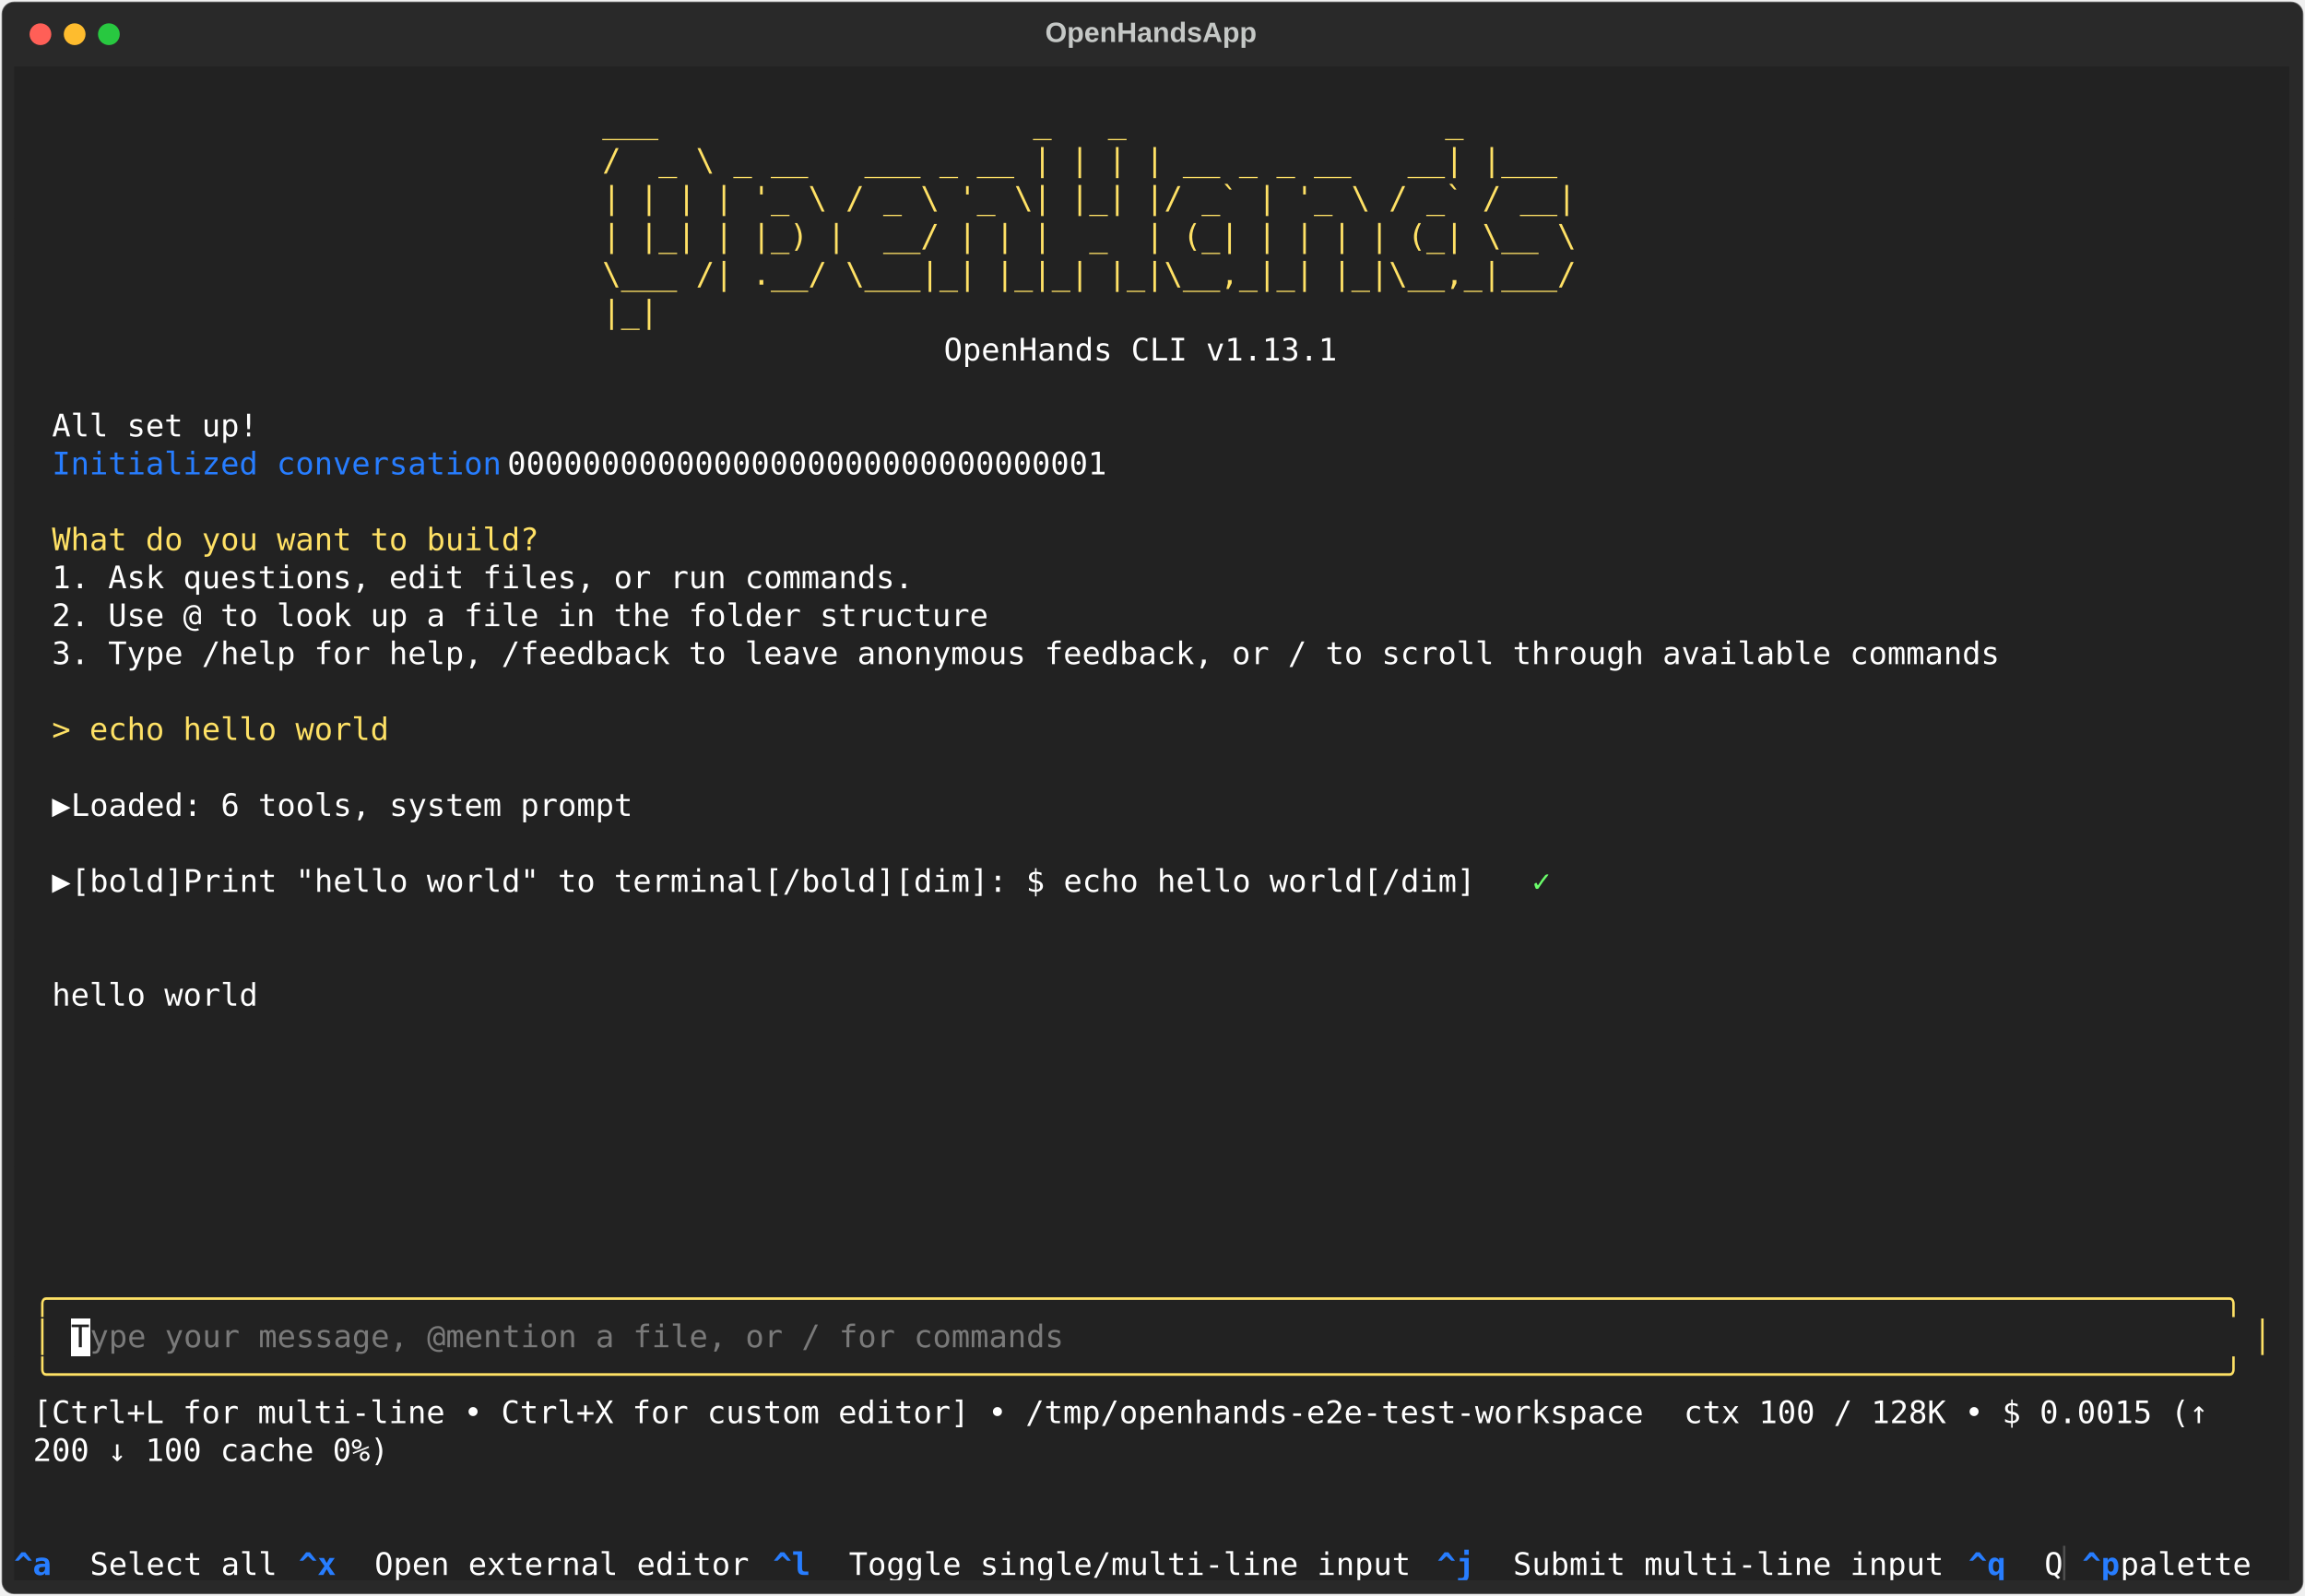
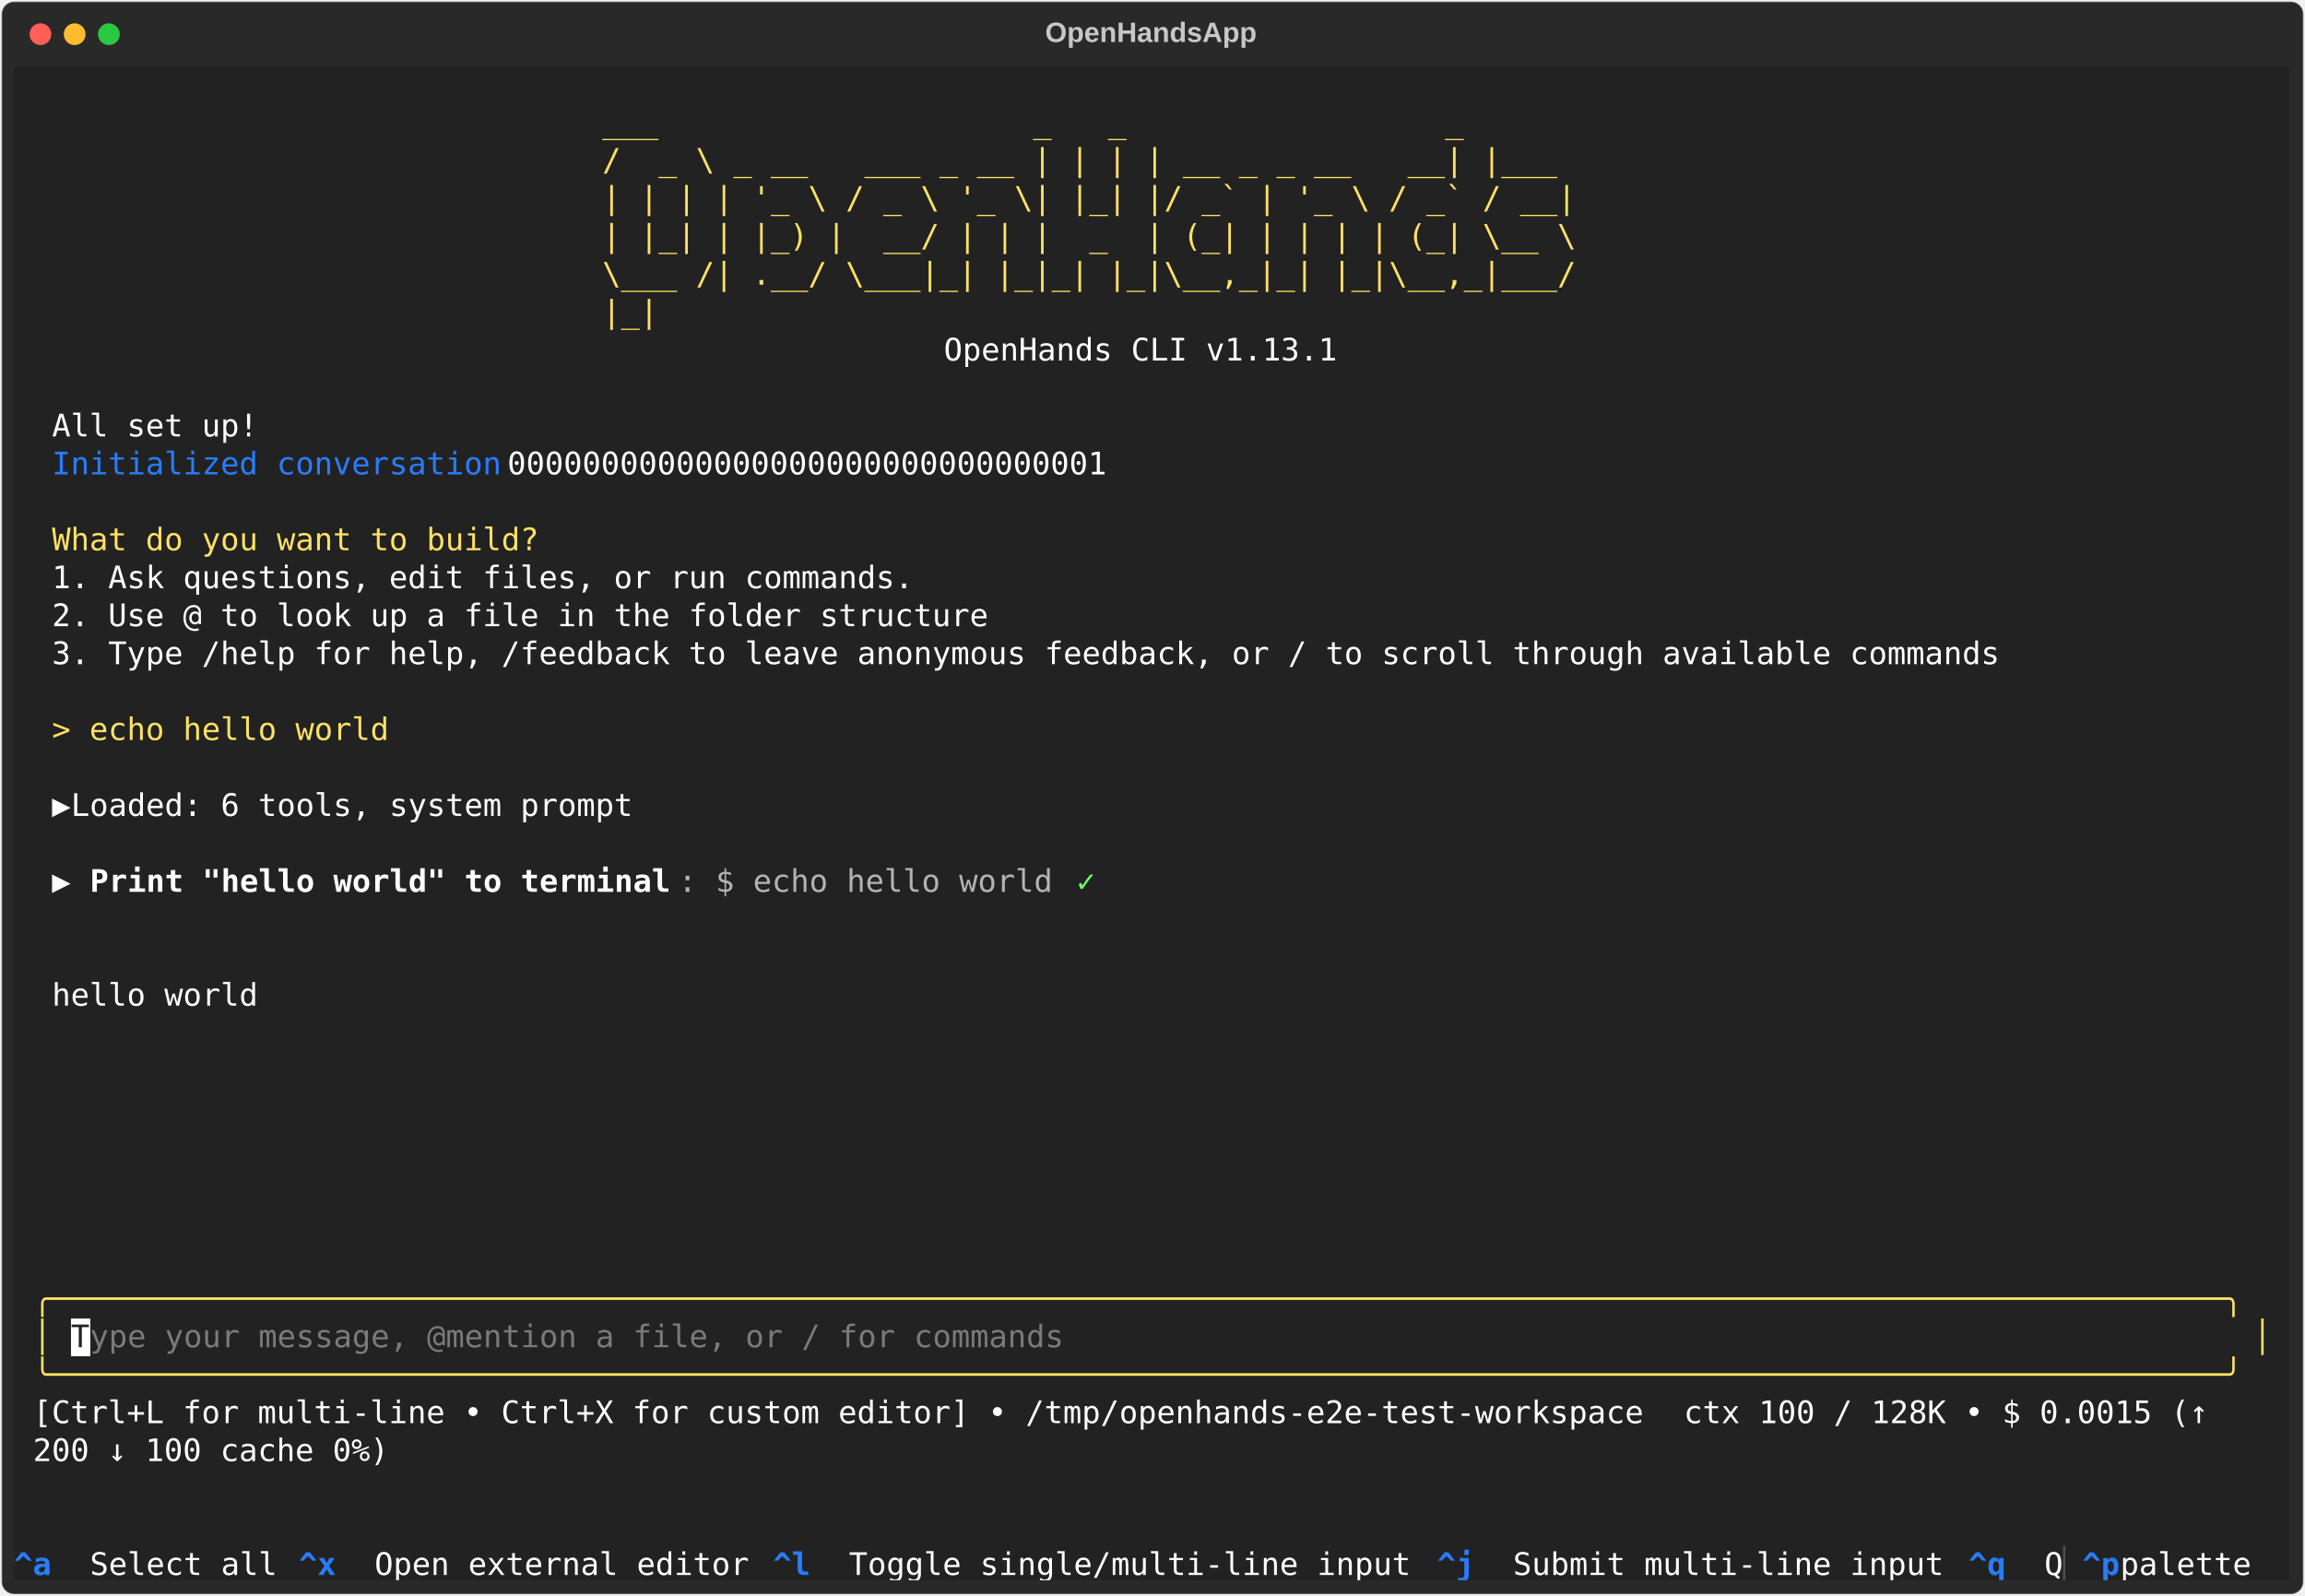
<svg xmlns="http://www.w3.org/2000/svg" class="rich-terminal" viewBox="0 0 1482 1026.0">
  <style>

    @font-face {
        font-family: "Fira Code";
        src: local("FiraCode-Regular"),
                url("https://cdnjs.cloudflare.com/ajax/libs/firacode/6.2.0/woff2/FiraCode-Regular.woff2") format("woff2"),
                url("https://cdnjs.cloudflare.com/ajax/libs/firacode/6.2.0/woff/FiraCode-Regular.woff") format("woff");
        font-style: normal;
        font-weight: 400;
    }
    @font-face {
        font-family: "Fira Code";
        src: local("FiraCode-Bold"),
                url("https://cdnjs.cloudflare.com/ajax/libs/firacode/6.2.0/woff2/FiraCode-Bold.woff2") format("woff2"),
                url("https://cdnjs.cloudflare.com/ajax/libs/firacode/6.2.0/woff/FiraCode-Bold.woff") format("woff");
        font-style: bold;
        font-weight: 700;
    }

    .terminal-matrix {
        font-family: Fira Code, monospace;
        font-size: 20px;
        line-height: 24.4px;
        font-variant-east-asian: full-width;
    }

    .terminal-title {
        font-size: 18px;
        font-weight: bold;
        font-family: arial;
    }

    .terminal-r1 { fill: #c5c8c6 }
.terminal-r2 { fill: #ffe165 }
.terminal-r3 { fill: #ffffff }
.terminal-r4 { fill: #277dff }
.terminal-r5 { fill: #fee165 }
- .terminal-r6 { fill: #6bff6b }
- .terminal-r7 { fill: #222222 }
- .terminal-r8 { fill: #7a7a7a }
- .terminal-r9 { fill: #277dff;font-weight: bold }
- .terminal-r10 { fill: #4e4e4e }
+ .terminal-r6 { fill: #ffffff;font-weight: bold }
+ .terminal-r7 { fill: #b3b3b3 }
+ .terminal-r8 { fill: #6bff6b }
+ .terminal-r9 { fill: #222222 }
+ .terminal-r10 { fill: #7a7a7a }
+ .terminal-r11 { fill: #277dff;font-weight: bold }
+ .terminal-r12 { fill: #4e4e4e }
    </style>
  <defs>
    <clipPath id="terminal-clip-terminal">
      <rect x="0" y="0" width="1463.0" height="975.0" />
    </clipPath>
    <clipPath id="terminal-line-0">
      <rect x="0" y="1.5" width="1464" height="24.65" />
    </clipPath>
    <clipPath id="terminal-line-1">
      <rect x="0" y="25.9" width="1464" height="24.65" />
    </clipPath>
    <clipPath id="terminal-line-2">
      <rect x="0" y="50.3" width="1464" height="24.65" />
    </clipPath>
    <clipPath id="terminal-line-3">
      <rect x="0" y="74.7" width="1464" height="24.65" />
    </clipPath>
    <clipPath id="terminal-line-4">
      <rect x="0" y="99.1" width="1464" height="24.65" />
    </clipPath>
    <clipPath id="terminal-line-5">
      <rect x="0" y="123.5" width="1464" height="24.65" />
    </clipPath>
    <clipPath id="terminal-line-6">
      <rect x="0" y="147.9" width="1464" height="24.65" />
    </clipPath>
    <clipPath id="terminal-line-7">
      <rect x="0" y="172.3" width="1464" height="24.65" />
    </clipPath>
    <clipPath id="terminal-line-8">
      <rect x="0" y="196.7" width="1464" height="24.65" />
    </clipPath>
    <clipPath id="terminal-line-9">
      <rect x="0" y="221.1" width="1464" height="24.65" />
    </clipPath>
    <clipPath id="terminal-line-10">
      <rect x="0" y="245.5" width="1464" height="24.65" />
    </clipPath>
    <clipPath id="terminal-line-11">
      <rect x="0" y="269.9" width="1464" height="24.65" />
    </clipPath>
    <clipPath id="terminal-line-12">
      <rect x="0" y="294.3" width="1464" height="24.65" />
    </clipPath>
    <clipPath id="terminal-line-13">
      <rect x="0" y="318.7" width="1464" height="24.65" />
    </clipPath>
    <clipPath id="terminal-line-14">
      <rect x="0" y="343.1" width="1464" height="24.65" />
    </clipPath>
    <clipPath id="terminal-line-15">
      <rect x="0" y="367.5" width="1464" height="24.65" />
    </clipPath>
    <clipPath id="terminal-line-16">
      <rect x="0" y="391.9" width="1464" height="24.65" />
    </clipPath>
    <clipPath id="terminal-line-17">
      <rect x="0" y="416.3" width="1464" height="24.65" />
    </clipPath>
    <clipPath id="terminal-line-18">
      <rect x="0" y="440.7" width="1464" height="24.65" />
    </clipPath>
    <clipPath id="terminal-line-19">
      <rect x="0" y="465.1" width="1464" height="24.65" />
    </clipPath>
    <clipPath id="terminal-line-20">
      <rect x="0" y="489.5" width="1464" height="24.65" />
    </clipPath>
    <clipPath id="terminal-line-21">
      <rect x="0" y="513.9" width="1464" height="24.65" />
    </clipPath>
    <clipPath id="terminal-line-22">
      <rect x="0" y="538.3" width="1464" height="24.65" />
    </clipPath>
    <clipPath id="terminal-line-23">
      <rect x="0" y="562.7" width="1464" height="24.65" />
    </clipPath>
    <clipPath id="terminal-line-24">
      <rect x="0" y="587.1" width="1464" height="24.65" />
    </clipPath>
    <clipPath id="terminal-line-25">
      <rect x="0" y="611.5" width="1464" height="24.65" />
    </clipPath>
    <clipPath id="terminal-line-26">
      <rect x="0" y="635.9" width="1464" height="24.65" />
    </clipPath>
    <clipPath id="terminal-line-27">
      <rect x="0" y="660.3" width="1464" height="24.65" />
    </clipPath>
    <clipPath id="terminal-line-28">
      <rect x="0" y="684.7" width="1464" height="24.65" />
    </clipPath>
    <clipPath id="terminal-line-29">
      <rect x="0" y="709.1" width="1464" height="24.65" />
    </clipPath>
    <clipPath id="terminal-line-30">
      <rect x="0" y="733.5" width="1464" height="24.65" />
    </clipPath>
    <clipPath id="terminal-line-31">
      <rect x="0" y="757.9" width="1464" height="24.65" />
    </clipPath>
    <clipPath id="terminal-line-32">
      <rect x="0" y="782.3" width="1464" height="24.65" />
    </clipPath>
    <clipPath id="terminal-line-33">
      <rect x="0" y="806.7" width="1464" height="24.65" />
    </clipPath>
    <clipPath id="terminal-line-34">
      <rect x="0" y="831.1" width="1464" height="24.65" />
    </clipPath>
    <clipPath id="terminal-line-35">
      <rect x="0" y="855.5" width="1464" height="24.65" />
    </clipPath>
    <clipPath id="terminal-line-36">
      <rect x="0" y="879.9" width="1464" height="24.65" />
    </clipPath>
    <clipPath id="terminal-line-37">
      <rect x="0" y="904.3" width="1464" height="24.65" />
    </clipPath>
    <clipPath id="terminal-line-38">
      <rect x="0" y="928.7" width="1464" height="24.65" />
    </clipPath>
  </defs>
  <rect fill="#292929" stroke="rgba(255,255,255,0.35)" stroke-width="1" x="1" y="1" width="1480" height="1024" rx="8" />
  <text class="terminal-title" fill="#c5c8c6" text-anchor="middle" x="740" y="27">OpenHandsApp</text>
  <g transform="translate(26,22)">
    <circle cx="0" cy="0" r="7" fill="#ff5f57" />
    <circle cx="22" cy="0" r="7" fill="#febc2e" />
    <circle cx="44" cy="0" r="7" fill="#28c840" />
  </g>
  <g transform="translate(9, 41)" clip-path="url(#terminal-clip-terminal)">
    <rect fill="#222222" x="0" y="1.5" width="1464" height="24.65" shape-rendering="crispEdges" />
    <rect fill="#222222" x="0" y="25.9" width="378.2" height="24.65" shape-rendering="crispEdges" />
    <rect fill="#222222" x="378.2" y="25.9" width="695.4" height="24.65" shape-rendering="crispEdges" />
    <rect fill="#222222" x="1073.6" y="25.9" width="390.4" height="24.65" shape-rendering="crispEdges" />
    <rect fill="#222222" x="0" y="50.3" width="378.2" height="24.65" shape-rendering="crispEdges" />
    <rect fill="#222222" x="378.2" y="50.3" width="695.4" height="24.65" shape-rendering="crispEdges" />
    <rect fill="#222222" x="1073.6" y="50.3" width="390.4" height="24.65" shape-rendering="crispEdges" />
    <rect fill="#222222" x="0" y="74.7" width="378.2" height="24.65" shape-rendering="crispEdges" />
    <rect fill="#222222" x="378.2" y="74.7" width="695.4" height="24.65" shape-rendering="crispEdges" />
    <rect fill="#222222" x="1073.6" y="74.7" width="390.4" height="24.65" shape-rendering="crispEdges" />
    <rect fill="#222222" x="0" y="99.1" width="378.2" height="24.65" shape-rendering="crispEdges" />
    <rect fill="#222222" x="378.2" y="99.1" width="695.4" height="24.65" shape-rendering="crispEdges" />
    <rect fill="#222222" x="1073.6" y="99.1" width="390.4" height="24.65" shape-rendering="crispEdges" />
    <rect fill="#222222" x="0" y="123.5" width="378.2" height="24.65" shape-rendering="crispEdges" />
    <rect fill="#222222" x="378.2" y="123.5" width="695.4" height="24.65" shape-rendering="crispEdges" />
    <rect fill="#222222" x="1073.6" y="123.5" width="390.4" height="24.65" shape-rendering="crispEdges" />
    <rect fill="#222222" x="0" y="147.9" width="378.2" height="24.65" shape-rendering="crispEdges" />
    <rect fill="#222222" x="378.2" y="147.9" width="695.4" height="24.65" shape-rendering="crispEdges" />
    <rect fill="#222222" x="1073.6" y="147.9" width="390.4" height="24.65" shape-rendering="crispEdges" />
    <rect fill="#222222" x="0" y="172.3" width="597.8" height="24.65" shape-rendering="crispEdges" />
    <rect fill="#222222" x="597.8" y="172.3" width="256.2" height="24.65" shape-rendering="crispEdges" />
    <rect fill="#222222" x="854" y="172.3" width="610" height="24.65" shape-rendering="crispEdges" />
    <rect fill="#222222" x="0" y="196.7" width="1464" height="24.65" shape-rendering="crispEdges" />
    <rect fill="#222222" x="0" y="221.1" width="24.4" height="24.65" shape-rendering="crispEdges" />
    <rect fill="#222222" x="24.4" y="221.1" width="134.2" height="24.65" shape-rendering="crispEdges" />
    <rect fill="#222222" x="158.6" y="221.1" width="1305.4" height="24.65" shape-rendering="crispEdges" />
    <rect fill="#222222" x="0" y="245.5" width="24.4" height="24.65" shape-rendering="crispEdges" />
    <rect fill="#222222" x="24.4" y="245.5" width="292.8" height="24.65" shape-rendering="crispEdges" />
    <rect fill="#222222" x="317.2" y="245.5" width="402.6" height="24.65" shape-rendering="crispEdges" />
    <rect fill="#222222" x="719.8" y="245.5" width="744.2" height="24.65" shape-rendering="crispEdges" />
    <rect fill="#222222" x="0" y="269.9" width="1464" height="24.65" shape-rendering="crispEdges" />
    <rect fill="#222222" x="0" y="294.3" width="24.4" height="24.65" shape-rendering="crispEdges" />
    <rect fill="#222222" x="24.4" y="294.3" width="317.2" height="24.65" shape-rendering="crispEdges" />
    <rect fill="#222222" x="341.6" y="294.3" width="1122.4" height="24.65" shape-rendering="crispEdges" />
    <rect fill="#222222" x="0" y="318.7" width="24.4" height="24.65" shape-rendering="crispEdges" />
    <rect fill="#222222" x="24.4" y="318.7" width="561.2" height="24.65" shape-rendering="crispEdges" />
    <rect fill="#222222" x="585.6" y="318.7" width="878.4" height="24.65" shape-rendering="crispEdges" />
    <rect fill="#222222" x="0" y="343.1" width="24.4" height="24.65" shape-rendering="crispEdges" />
    <rect fill="#222222" x="24.4" y="343.1" width="610" height="24.65" shape-rendering="crispEdges" />
    <rect fill="#222222" x="634.4" y="343.1" width="829.6" height="24.65" shape-rendering="crispEdges" />
    <rect fill="#222222" x="0" y="367.5" width="24.4" height="24.65" shape-rendering="crispEdges" />
    <rect fill="#222222" x="24.4" y="367.5" width="1268.8" height="24.65" shape-rendering="crispEdges" />
    <rect fill="#222222" x="1293.2" y="367.5" width="170.8" height="24.65" shape-rendering="crispEdges" />
    <rect fill="#222222" x="0" y="391.9" width="1464" height="24.65" shape-rendering="crispEdges" />
    <rect fill="#222222" x="0" y="416.3" width="24.4" height="24.65" shape-rendering="crispEdges" />
    <rect fill="#222222" x="24.4" y="416.3" width="219.6" height="24.65" shape-rendering="crispEdges" />
    <rect fill="#222222" x="244" y="416.3" width="1220" height="24.65" shape-rendering="crispEdges" />
    <rect fill="#222222" x="0" y="440.7" width="1464" height="24.65" shape-rendering="crispEdges" />
    <rect fill="#222222" x="0" y="465.1" width="24.4" height="24.65" shape-rendering="crispEdges" />
    <rect fill="#222222" x="24.4" y="465.1" width="12.2" height="24.65" shape-rendering="crispEdges" />
    <rect fill="#222222" x="36.6" y="465.1" width="378.2" height="24.65" shape-rendering="crispEdges" />
    <rect fill="#222222" x="414.8" y="465.1" width="1049.2" height="24.65" shape-rendering="crispEdges" />
    <rect fill="#222222" x="0" y="489.5" width="1464" height="24.65" shape-rendering="crispEdges" />
    <rect fill="#222222" x="0" y="513.9" width="24.4" height="24.65" shape-rendering="crispEdges" />
    <rect fill="#222222" x="24.4" y="513.9" width="12.2" height="24.65" shape-rendering="crispEdges" />
-     <rect fill="#222222" x="36.6" y="513.9" width="939.4" height="24.65" shape-rendering="crispEdges" />
-     <rect fill="#222222" x="976" y="513.9" width="12.2" height="24.65" shape-rendering="crispEdges" />
-     <rect fill="#222222" x="988.2" y="513.9" width="475.8" height="24.65" shape-rendering="crispEdges" />
+     <rect fill="#222222" x="36.6" y="513.9" width="12.2" height="24.65" shape-rendering="crispEdges" />
+     <rect fill="#222222" x="48.8" y="513.9" width="378.2" height="24.65" shape-rendering="crispEdges" />
+     <rect fill="#222222" x="427" y="513.9" width="244" height="24.65" shape-rendering="crispEdges" />
+     <rect fill="#222222" x="671" y="513.9" width="12.2" height="24.65" shape-rendering="crispEdges" />
+     <rect fill="#222222" x="683.2" y="513.9" width="12.2" height="24.65" shape-rendering="crispEdges" />
+     <rect fill="#222222" x="695.4" y="513.9" width="768.6" height="24.65" shape-rendering="crispEdges" />
    <rect fill="#222222" x="0" y="538.3" width="1464" height="24.65" shape-rendering="crispEdges" />
    <rect fill="#222222" x="0" y="562.7" width="1464" height="24.65" shape-rendering="crispEdges" />
    <rect fill="#222222" x="0" y="587.1" width="24.4" height="24.65" shape-rendering="crispEdges" />
    <rect fill="#222222" x="24.4" y="587.1" width="134.2" height="24.65" shape-rendering="crispEdges" />
    <rect fill="#222222" x="158.6" y="587.1" width="1305.4" height="24.65" shape-rendering="crispEdges" />
    <rect fill="#222222" x="0" y="611.5" width="1464" height="24.65" shape-rendering="crispEdges" />
    <rect fill="#222222" x="0" y="635.9" width="1464" height="24.65" shape-rendering="crispEdges" />
    <rect fill="#222222" x="0" y="660.3" width="1464" height="24.65" shape-rendering="crispEdges" />
    <rect fill="#222222" x="0" y="684.7" width="1464" height="24.65" shape-rendering="crispEdges" />
    <rect fill="#222222" x="0" y="709.1" width="1464" height="24.65" shape-rendering="crispEdges" />
    <rect fill="#222222" x="0" y="733.5" width="1464" height="24.65" shape-rendering="crispEdges" />
    <rect fill="#222222" x="0" y="757.9" width="12.2" height="24.65" shape-rendering="crispEdges" />
    <rect fill="#222222" x="12.2" y="757.9" width="12.2" height="24.65" shape-rendering="crispEdges" />
    <rect fill="#222222" x="24.4" y="757.9" width="1439.6" height="24.65" shape-rendering="crispEdges" />
    <rect fill="#222222" x="0" y="782.3" width="12.2" height="24.65" shape-rendering="crispEdges" />
    <rect fill="#222222" x="12.2" y="782.3" width="1439.6" height="24.65" shape-rendering="crispEdges" />
    <rect fill="#222222" x="1451.8" y="782.3" width="12.2" height="24.65" shape-rendering="crispEdges" />
    <rect fill="#222222" x="0" y="806.7" width="12.2" height="24.65" shape-rendering="crispEdges" />
    <rect fill="#222222" x="12.2" y="806.7" width="12.2" height="24.65" shape-rendering="crispEdges" />
    <rect fill="#222222" x="24.4" y="806.7" width="12.2" height="24.65" shape-rendering="crispEdges" />
    <rect fill="#ffffff" x="36.6" y="806.7" width="12.2" height="24.65" shape-rendering="crispEdges" />
    <rect fill="#222222" x="48.8" y="806.7" width="634.4" height="24.65" shape-rendering="crispEdges" />
    <rect fill="#222222" x="683.2" y="806.7" width="756.4" height="24.65" shape-rendering="crispEdges" />
    <rect fill="#222222" x="1439.6" y="806.7" width="12.2" height="24.65" shape-rendering="crispEdges" />
    <rect fill="#222222" x="1451.8" y="806.7" width="12.2" height="24.65" shape-rendering="crispEdges" />
    <rect fill="#222222" x="0" y="831.1" width="12.2" height="24.65" shape-rendering="crispEdges" />
    <rect fill="#222222" x="12.2" y="831.1" width="1439.6" height="24.65" shape-rendering="crispEdges" />
    <rect fill="#222222" x="1451.8" y="831.1" width="12.2" height="24.65" shape-rendering="crispEdges" />
    <rect fill="#222222" x="0" y="855.5" width="12.2" height="24.65" shape-rendering="crispEdges" />
    <rect fill="#222222" x="12.2" y="855.5" width="1061.4" height="24.65" shape-rendering="crispEdges" />
    <rect fill="#222222" x="1073.6" y="855.5" width="341.6" height="24.65" shape-rendering="crispEdges" />
    <rect fill="#222222" x="1415.2" y="855.5" width="48.8" height="24.65" shape-rendering="crispEdges" />
    <rect fill="#222222" x="0" y="879.9" width="12.2" height="24.65" shape-rendering="crispEdges" />
    <rect fill="#222222" x="12.2" y="879.9" width="231.8" height="24.65" shape-rendering="crispEdges" />
    <rect fill="#222222" x="244" y="879.9" width="1220" height="24.65" shape-rendering="crispEdges" />
    <rect fill="#222222" x="0" y="904.3" width="1464" height="24.65" shape-rendering="crispEdges" />
    <rect fill="#222222" x="0" y="928.7" width="1464" height="24.65" shape-rendering="crispEdges" />
    <rect fill="#222222" x="0" y="953.1" width="48.8" height="24.65" shape-rendering="crispEdges" />
    <rect fill="#222222" x="48.8" y="953.1" width="134.2" height="24.65" shape-rendering="crispEdges" />
    <rect fill="#222222" x="183" y="953.1" width="48.8" height="24.65" shape-rendering="crispEdges" />
    <rect fill="#222222" x="231.8" y="953.1" width="256.2" height="24.65" shape-rendering="crispEdges" />
    <rect fill="#222222" x="488" y="953.1" width="48.8" height="24.65" shape-rendering="crispEdges" />
    <rect fill="#222222" x="536.8" y="953.1" width="378.2" height="24.65" shape-rendering="crispEdges" />
    <rect fill="#222222" x="915" y="953.1" width="48.8" height="24.65" shape-rendering="crispEdges" />
    <rect fill="#222222" x="963.8" y="953.1" width="292.8" height="24.65" shape-rendering="crispEdges" />
    <rect fill="#222222" x="1256.6" y="953.1" width="48.8" height="24.65" shape-rendering="crispEdges" />
    <rect fill="#222222" x="1305.4" y="953.1" width="12.2" height="24.65" shape-rendering="crispEdges" />
    <rect fill="#222222" x="1317.6" y="953.1" width="12.2" height="24.65" shape-rendering="crispEdges" />
    <rect fill="#222222" x="1329.8" y="953.1" width="24.4" height="24.65" shape-rendering="crispEdges" />
    <rect fill="#222222" x="1354.2" y="953.1" width="97.6" height="24.65" shape-rendering="crispEdges" />
    <rect fill="#222222" x="1451.8" y="953.1" width="12.2" height="24.65" shape-rendering="crispEdges" />
    <g class="terminal-matrix">
      <text class="terminal-r1" x="1464" y="20" textLength="12.2" clip-path="url(#terminal-line-0)">
</text>
      <text class="terminal-r2" x="378.2" y="44.4" textLength="695.4" clip-path="url(#terminal-line-1)">     ___                    _   _                 _      </text>
      <text class="terminal-r1" x="1464" y="44.4" textLength="12.2" clip-path="url(#terminal-line-1)">
</text>
      <text class="terminal-r2" x="378.2" y="68.8" textLength="695.4" clip-path="url(#terminal-line-2)">    /  _ \ _ __   ___ _ __ | | | | __ _ _ __   __| |___  </text>
      <text class="terminal-r1" x="1464" y="68.8" textLength="12.2" clip-path="url(#terminal-line-2)">
</text>
      <text class="terminal-r2" x="378.2" y="93.2" textLength="695.4" clip-path="url(#terminal-line-3)">    | | | | '_ \ / _ \ '_ \| |_| |/ _` | '_ \ / _` / __| </text>
      <text class="terminal-r1" x="1464" y="93.2" textLength="12.2" clip-path="url(#terminal-line-3)">
</text>
      <text class="terminal-r2" x="378.2" y="117.6" textLength="695.4" clip-path="url(#terminal-line-4)">    | |_| | |_) |  __/ | | |  _  | (_| | | | | (_| \__ \ </text>
      <text class="terminal-r1" x="1464" y="117.6" textLength="12.2" clip-path="url(#terminal-line-4)">
</text>
      <text class="terminal-r2" x="378.2" y="142" textLength="695.4" clip-path="url(#terminal-line-5)">    \___ /| .__/ \___|_| |_|_| |_|\__,_|_| |_|\__,_|___/ </text>
      <text class="terminal-r1" x="1464" y="142" textLength="12.2" clip-path="url(#terminal-line-5)">
</text>
      <text class="terminal-r2" x="378.2" y="166.4" textLength="695.4" clip-path="url(#terminal-line-6)">          |_|                                            </text>
      <text class="terminal-r1" x="1464" y="166.4" textLength="12.2" clip-path="url(#terminal-line-6)">
</text>
      <text class="terminal-r3" x="597.8" y="190.8" textLength="256.2" clip-path="url(#terminal-line-7)">OpenHands CLI v1.13.1</text>
      <text class="terminal-r1" x="1464" y="190.8" textLength="12.2" clip-path="url(#terminal-line-7)">
</text>
      <text class="terminal-r1" x="1464" y="215.2" textLength="12.2" clip-path="url(#terminal-line-8)">
</text>
      <text class="terminal-r3" x="24.4" y="239.6" textLength="134.2" clip-path="url(#terminal-line-9)">All set up!</text>
      <text class="terminal-r1" x="1464" y="239.6" textLength="12.2" clip-path="url(#terminal-line-9)">
</text>
      <text class="terminal-r4" x="24.4" y="264" textLength="292.8" clip-path="url(#terminal-line-10)">Initialized conversation</text>
      <text class="terminal-r3" x="317.2" y="264" textLength="402.6" clip-path="url(#terminal-line-10)"> 00000000000000000000000000000001</text>
      <text class="terminal-r1" x="1464" y="264" textLength="12.2" clip-path="url(#terminal-line-10)">
</text>
      <text class="terminal-r1" x="1464" y="288.4" textLength="12.2" clip-path="url(#terminal-line-11)">
</text>
      <text class="terminal-r2" x="24.4" y="312.8" textLength="317.2" clip-path="url(#terminal-line-12)">What do you want to build?</text>
      <text class="terminal-r1" x="1464" y="312.8" textLength="12.2" clip-path="url(#terminal-line-12)">
</text>
      <text class="terminal-r3" x="24.4" y="337.2" textLength="561.2" clip-path="url(#terminal-line-13)">1. Ask questions, edit files, or run commands.</text>
      <text class="terminal-r1" x="1464" y="337.2" textLength="12.2" clip-path="url(#terminal-line-13)">
</text>
      <text class="terminal-r3" x="24.4" y="361.6" textLength="610" clip-path="url(#terminal-line-14)">2. Use @ to look up a file in the folder structure</text>
      <text class="terminal-r1" x="1464" y="361.6" textLength="12.2" clip-path="url(#terminal-line-14)">
</text>
      <text class="terminal-r3" x="24.4" y="386" textLength="1268.8" clip-path="url(#terminal-line-15)">3. Type /help for help, /feedback to leave anonymous feedback, or / to scroll through available commands</text>
      <text class="terminal-r1" x="1464" y="386" textLength="12.2" clip-path="url(#terminal-line-15)">
</text>
      <text class="terminal-r1" x="1464" y="410.4" textLength="12.2" clip-path="url(#terminal-line-16)">
</text>
      <text class="terminal-r5" x="24.4" y="434.8" textLength="219.6" clip-path="url(#terminal-line-17)">&gt; echo hello world</text>
      <text class="terminal-r1" x="1464" y="434.8" textLength="12.2" clip-path="url(#terminal-line-17)">
</text>
      <text class="terminal-r1" x="1464" y="459.2" textLength="12.2" clip-path="url(#terminal-line-18)">
</text>
      <text class="terminal-r3" x="24.4" y="483.6" textLength="12.2" clip-path="url(#terminal-line-19)">▶</text>
      <text class="terminal-r3" x="36.6" y="483.6" textLength="378.2" clip-path="url(#terminal-line-19)"> Loaded: 6 tools, system prompt</text>
      <text class="terminal-r1" x="1464" y="483.6" textLength="12.2" clip-path="url(#terminal-line-19)">
</text>
      <text class="terminal-r1" x="1464" y="508" textLength="12.2" clip-path="url(#terminal-line-20)">
</text>
      <text class="terminal-r3" x="24.4" y="532.4" textLength="12.2" clip-path="url(#terminal-line-21)">▶</text>
-       <text class="terminal-r3" x="36.6" y="532.4" textLength="939.4" clip-path="url(#terminal-line-21)"> [bold]Print "hello world" to terminal[/bold][dim]: $ echo hello world[/dim] </text>
-       <text class="terminal-r6" x="976" y="532.4" textLength="12.2" clip-path="url(#terminal-line-21)">✓</text>
+       <text class="terminal-r6" x="48.8" y="532.4" textLength="378.2" clip-path="url(#terminal-line-21)">Print "hello world" to terminal</text>
+       <text class="terminal-r7" x="427" y="532.4" textLength="244" clip-path="url(#terminal-line-21)">: $ echo hello world</text>
+       <text class="terminal-r8" x="683.2" y="532.4" textLength="12.2" clip-path="url(#terminal-line-21)">✓</text>
      <text class="terminal-r1" x="1464" y="532.4" textLength="12.2" clip-path="url(#terminal-line-21)">
</text>
      <text class="terminal-r1" x="1464" y="556.8" textLength="12.2" clip-path="url(#terminal-line-22)">
</text>
      <text class="terminal-r1" x="1464" y="581.2" textLength="12.2" clip-path="url(#terminal-line-23)">
</text>
      <text class="terminal-r3" x="24.4" y="605.6" textLength="134.2" clip-path="url(#terminal-line-24)">hello world</text>
      <text class="terminal-r1" x="1464" y="605.6" textLength="12.2" clip-path="url(#terminal-line-24)">
</text>
      <text class="terminal-r1" x="1464" y="630" textLength="12.2" clip-path="url(#terminal-line-25)">
</text>
      <text class="terminal-r1" x="1464" y="654.4" textLength="12.2" clip-path="url(#terminal-line-26)">
</text>
      <text class="terminal-r1" x="1464" y="678.8" textLength="12.2" clip-path="url(#terminal-line-27)">
</text>
      <text class="terminal-r1" x="1464" y="703.2" textLength="12.2" clip-path="url(#terminal-line-28)">
</text>
      <text class="terminal-r1" x="1464" y="727.6" textLength="12.2" clip-path="url(#terminal-line-29)">
</text>
      <text class="terminal-r1" x="1464" y="752" textLength="12.2" clip-path="url(#terminal-line-30)">
</text>
      <text class="terminal-r1" x="1464" y="776.4" textLength="12.2" clip-path="url(#terminal-line-31)">
</text>
      <text class="terminal-r5" x="12.2" y="800.8" textLength="1439.6" clip-path="url(#terminal-line-32)">╭────────────────────────────────────────────────────────────────────────────────────────────────────────────────────╮</text>
      <text class="terminal-r1" x="1464" y="800.8" textLength="12.2" clip-path="url(#terminal-line-32)">
</text>
      <text class="terminal-r5" x="12.2" y="825.2" textLength="12.2" clip-path="url(#terminal-line-33)">│</text>
-       <text class="terminal-r7" x="36.6" y="825.2" textLength="12.2" clip-path="url(#terminal-line-33)">T</text>
-       <text class="terminal-r8" x="48.8" y="825.2" textLength="634.4" clip-path="url(#terminal-line-33)">ype your message, @mention a file, or / for commands</text>
+       <text class="terminal-r9" x="36.6" y="825.2" textLength="12.2" clip-path="url(#terminal-line-33)">T</text>
+       <text class="terminal-r10" x="48.8" y="825.2" textLength="634.4" clip-path="url(#terminal-line-33)">ype your message, @mention a file, or / for commands</text>
      <text class="terminal-r5" x="1439.6" y="825.2" textLength="12.2" clip-path="url(#terminal-line-33)">│</text>
      <text class="terminal-r1" x="1464" y="825.2" textLength="12.2" clip-path="url(#terminal-line-33)">
</text>
      <text class="terminal-r5" x="12.2" y="849.6" textLength="1439.6" clip-path="url(#terminal-line-34)">╰────────────────────────────────────────────────────────────────────────────────────────────────────────────────────╯</text>
      <text class="terminal-r1" x="1464" y="849.6" textLength="12.2" clip-path="url(#terminal-line-34)">
</text>
      <text class="terminal-r3" x="12.2" y="874" textLength="1061.4" clip-path="url(#terminal-line-35)">[Ctrl+L for multi-line • Ctrl+X for custom editor] • /tmp/openhands-e2e-test-workspace </text>
      <text class="terminal-r3" x="1073.6" y="874" textLength="341.6" clip-path="url(#terminal-line-35)">ctx 100 / 128K • $ 0.0015 (↑</text>
      <text class="terminal-r1" x="1464" y="874" textLength="12.2" clip-path="url(#terminal-line-35)">
</text>
      <text class="terminal-r3" x="12.2" y="898.4" textLength="231.8" clip-path="url(#terminal-line-36)">200 ↓ 100 cache 0%)</text>
      <text class="terminal-r1" x="1464" y="898.4" textLength="12.2" clip-path="url(#terminal-line-36)">
</text>
      <text class="terminal-r1" x="1464" y="922.8" textLength="12.2" clip-path="url(#terminal-line-37)">
</text>
      <text class="terminal-r1" x="1464" y="947.2" textLength="12.2" clip-path="url(#terminal-line-38)">
</text>
-       <text class="terminal-r9" x="0" y="971.6" textLength="48.8" clip-path="url(#terminal-line-39)"> ^a </text>
+       <text class="terminal-r11" x="0" y="971.6" textLength="48.8" clip-path="url(#terminal-line-39)"> ^a </text>
      <text class="terminal-r3" x="48.8" y="971.6" textLength="134.2" clip-path="url(#terminal-line-39)">Select all </text>
-       <text class="terminal-r9" x="183" y="971.6" textLength="48.8" clip-path="url(#terminal-line-39)"> ^x </text>
+       <text class="terminal-r11" x="183" y="971.6" textLength="48.8" clip-path="url(#terminal-line-39)"> ^x </text>
      <text class="terminal-r3" x="231.8" y="971.6" textLength="256.2" clip-path="url(#terminal-line-39)">Open external editor </text>
-       <text class="terminal-r9" x="488" y="971.6" textLength="48.8" clip-path="url(#terminal-line-39)"> ^l </text>
+       <text class="terminal-r11" x="488" y="971.6" textLength="48.8" clip-path="url(#terminal-line-39)"> ^l </text>
      <text class="terminal-r3" x="536.8" y="971.6" textLength="378.2" clip-path="url(#terminal-line-39)">Toggle single/multi-line input </text>
-       <text class="terminal-r9" x="915" y="971.6" textLength="48.8" clip-path="url(#terminal-line-39)"> ^j </text>
+       <text class="terminal-r11" x="915" y="971.6" textLength="48.8" clip-path="url(#terminal-line-39)"> ^j </text>
      <text class="terminal-r3" x="963.8" y="971.6" textLength="292.8" clip-path="url(#terminal-line-39)">Submit multi-line input </text>
-       <text class="terminal-r9" x="1256.6" y="971.6" textLength="48.8" clip-path="url(#terminal-line-39)"> ^q </text>
+       <text class="terminal-r11" x="1256.6" y="971.6" textLength="48.8" clip-path="url(#terminal-line-39)"> ^q </text>
      <text class="terminal-r3" x="1305.4" y="971.6" textLength="12.2" clip-path="url(#terminal-line-39)">Q</text>
-       <text class="terminal-r10" x="1317.6" y="971.6" textLength="12.2" clip-path="url(#terminal-line-39)">▏</text>
-       <text class="terminal-r9" x="1329.8" y="971.6" textLength="24.4" clip-path="url(#terminal-line-39)">^p</text>
+       <text class="terminal-r12" x="1317.6" y="971.6" textLength="12.2" clip-path="url(#terminal-line-39)">▏</text>
+       <text class="terminal-r11" x="1329.8" y="971.6" textLength="24.4" clip-path="url(#terminal-line-39)">^p</text>
      <text class="terminal-r3" x="1354.2" y="971.6" textLength="97.6" clip-path="url(#terminal-line-39)"> palette</text>
    </g>
  </g>
</svg>
